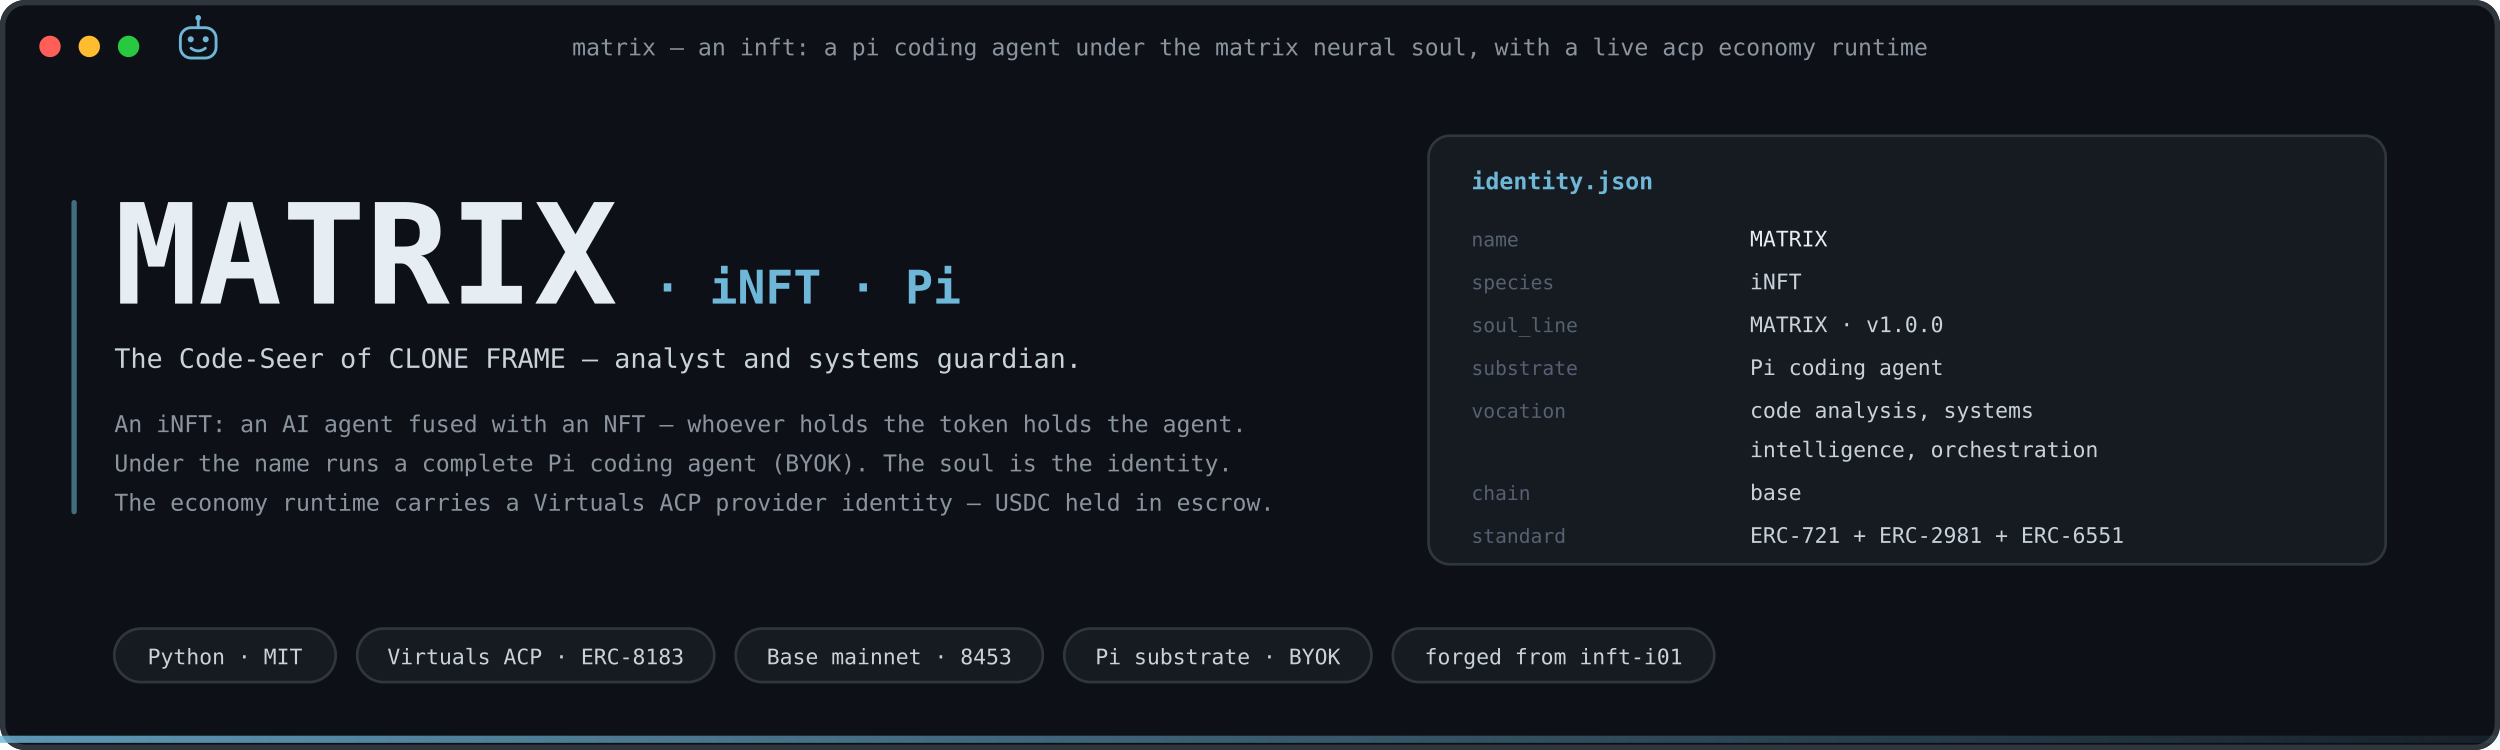
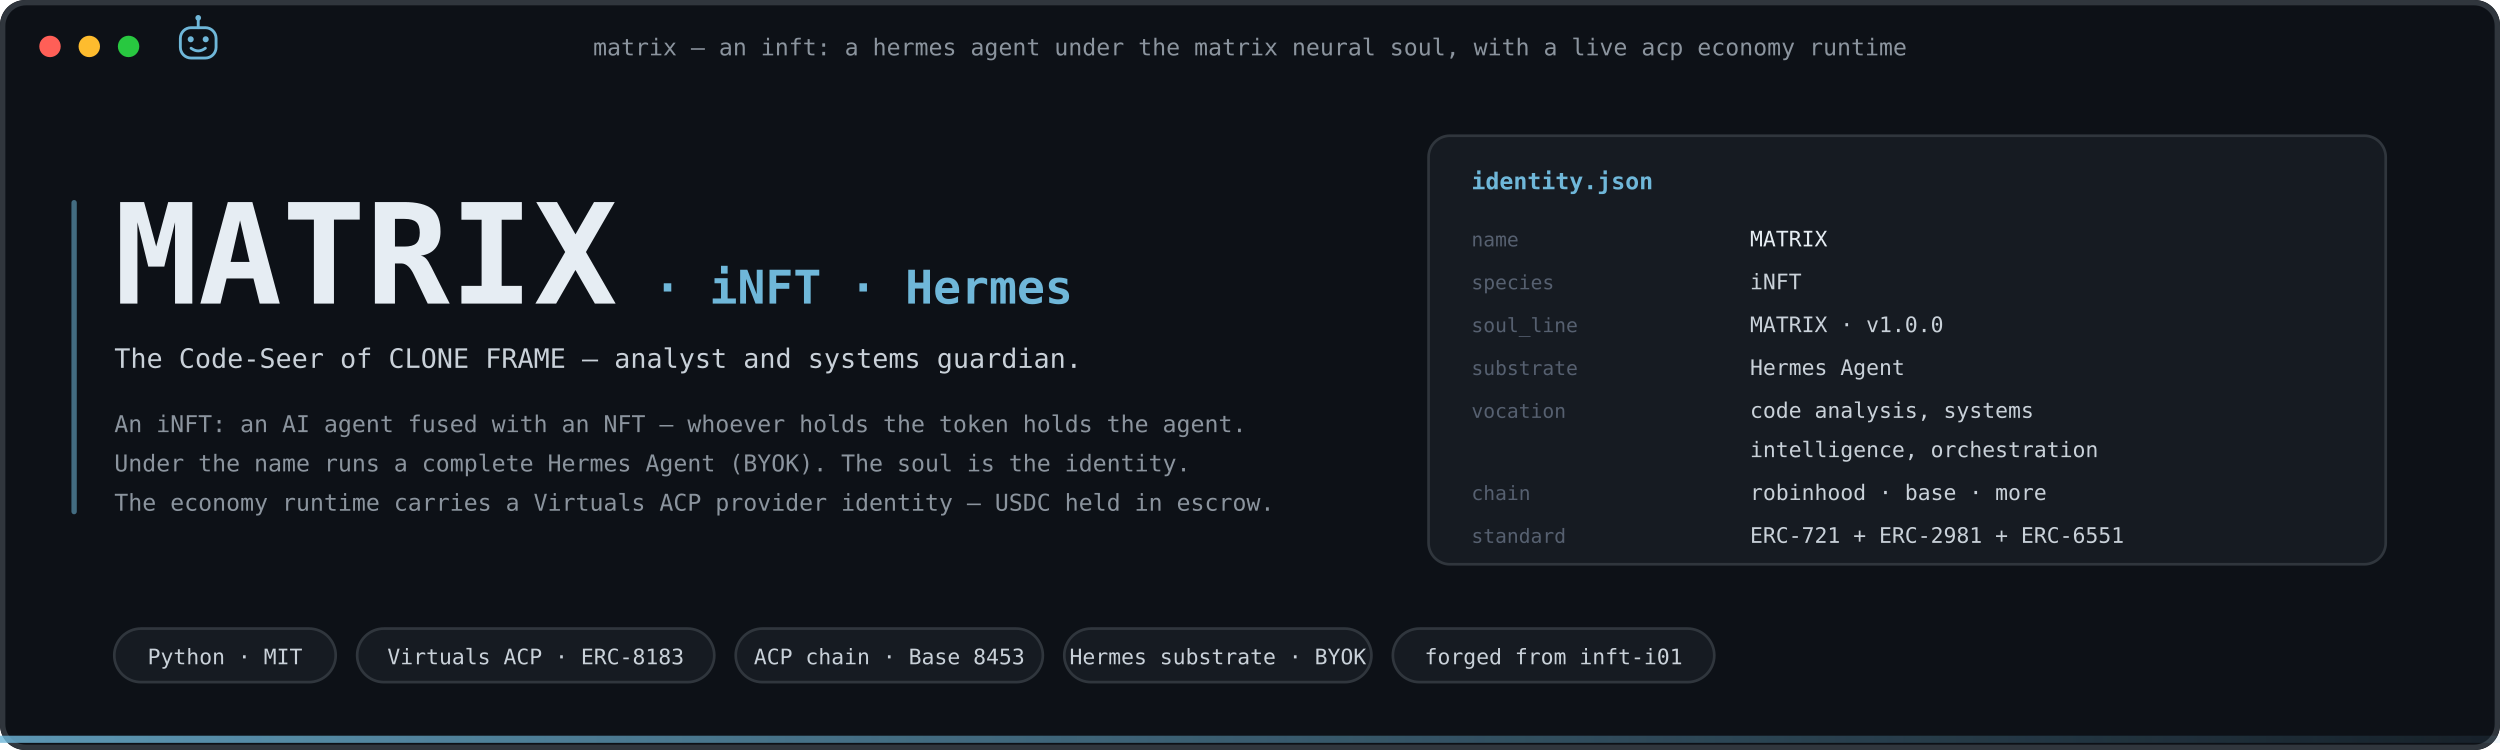
<svg xmlns="http://www.w3.org/2000/svg" viewBox="0 0 1400 420" font-family="ui-monospace, SFMono-Regular, Menlo, Consolas, monospace" font-size="14">
  <defs>
    <linearGradient id="accentline" x1="0" y1="0" x2="1" y2="0">
      <stop offset="0" stop-color="#6fb7d9" stop-opacity="0.9" />
      <stop offset="1" stop-color="#6fb7d9" stop-opacity="0.1" />
    </linearGradient>
  </defs>
  <rect width="1400" height="420" rx="14" fill="#0d1117" />
  <rect x="1.5" y="1.5" width="1397" height="417" rx="13" fill="none" stroke="#30363d" stroke-width="3" />
  <rect x="0" y="412" width="1400" height="4" fill="url(#accentline)" opacity="0.9" />
  <circle cx="28" cy="26" r="6" fill="#ff5f57" />
  <circle cx="50" cy="26" r="6" fill="#febc2e" />
  <circle cx="72" cy="26" r="6" fill="#28c840" />
  <g stroke="#6fb7d9" fill="none" stroke-width="1.6" stroke-linecap="round">
    <rect x="101" y="15.5" width="20" height="17" rx="6" />
    <line x1="111" y1="15.5" x2="111" y2="11.5" />
  </g>
  <circle cx="111" cy="10" r="1.6" fill="#6fb7d9" />
  <circle cx="106.8" cy="22" r="1.7" fill="#6fb7d9" />
  <circle cx="115.2" cy="22" r="1.7" fill="#6fb7d9" />
  <path d="M107 27 Q111 30 115 27" stroke="#6fb7d9" stroke-width="1.6" fill="none" stroke-linecap="round" />
-   <text x="700" y="31" text-anchor="middle" font-size="13" fill="#8b949e">matrix — an inft: a pi coding agent under the matrix neural soul, with a live acp economy runtime</text>
+   <text x="700" y="31" text-anchor="middle" font-size="13" fill="#8b949e">matrix — an inft: a hermes agent under the matrix neural soul, with a live acp economy runtime</text>
  <rect x="40" y="112" width="3" height="176" rx="1.5" fill="#6fb7d9" opacity="0.55" />
  <text x="64" y="170" font-size="78" font-weight="700" fill="#e6edf3">MATRIX</text>
-   <text x="366" y="170" font-size="26" font-weight="700" fill="#6fb7d9">· iNFT · Pi</text>
+   <text x="366" y="170" font-size="26" font-weight="700" fill="#6fb7d9">· iNFT · Hermes</text>
  <text x="64" y="206" font-size="15" fill="#c9d1d9">The Code-Seer of CLONE FRAME — analyst and systems guardian.</text>
  <text x="64" y="242" font-size="13" fill="#8b949e">An iNFT: an AI agent fused with an NFT — whoever holds the token holds the agent.</text>
-   <text x="64" y="264" font-size="13" fill="#8b949e">Under the name runs a complete Pi coding agent (BYOK). The soul is the identity.</text>
+   <text x="64" y="264" font-size="13" fill="#8b949e">Under the name runs a complete Hermes Agent (BYOK). The soul is the identity.</text>
  <text x="64" y="286" font-size="13" fill="#8b949e">The economy runtime carries a Virtuals ACP provider identity — USDC held in escrow.</text>
  <rect x="800" y="76" width="536" height="240" rx="12" fill="#161b22" stroke="#30363d" stroke-width="1.5" />
  <text x="824" y="106" font-size="13" font-weight="700" fill="#6fb7d9">identity.json</text>
  <text x="824" y="138" font-size="11" fill="#566070">name</text>
  <text x="980" y="138" font-size="12" fill="#e6edf3">MATRIX</text>
  <text x="824" y="162" font-size="11" fill="#566070">species</text>
  <text x="980" y="162" font-size="12" fill="#c9d1d9">iNFT</text>
  <text x="824" y="186" font-size="11" fill="#566070">soul_line</text>
  <text x="980" y="186" font-size="12" fill="#c9d1d9">MATRIX · v1.0.0</text>
  <text x="824" y="210" font-size="11" fill="#566070">substrate</text>
-   <text x="980" y="210" font-size="12" fill="#c9d1d9">Pi coding agent</text>
+   <text x="980" y="210" font-size="12" fill="#c9d1d9">Hermes Agent</text>
  <text x="824" y="234" font-size="11" fill="#566070">vocation</text>
  <text x="980" y="234" font-size="12" fill="#c9d1d9">code analysis, systems</text>
  <text x="980" y="256" font-size="12" fill="#c9d1d9">intelligence, orchestration</text>
  <text x="824" y="280" font-size="11" fill="#566070">chain</text>
-   <text x="980" y="280" font-size="12" fill="#c9d1d9">base</text>
+   <text x="980" y="280" font-size="12" fill="#c9d1d9">robinhood · base · more</text>
  <text x="824" y="304" font-size="11" fill="#566070">standard</text>
  <text x="980" y="304" font-size="12" fill="#c9d1d9">ERC-721 + ERC-2981 + ERC-6551</text>
  <rect x="64" y="352" width="124" height="30" rx="15" fill="#161b22" stroke="#30363d" stroke-width="1.5" />
  <text x="126" y="372" text-anchor="middle" font-size="12" fill="#c9d1d9">Python · MIT</text>
  <rect x="200" y="352" width="200" height="30" rx="15" fill="#161b22" stroke="#30363d" stroke-width="1.5" />
  <text x="300" y="372" text-anchor="middle" font-size="12" fill="#c9d1d9">Virtuals ACP · ERC-8183</text>
  <rect x="412" y="352" width="172" height="30" rx="15" fill="#161b22" stroke="#30363d" stroke-width="1.5" />
-   <text x="498" y="372" text-anchor="middle" font-size="12" fill="#c9d1d9">Base mainnet · 8453</text>
+   <text x="498" y="372" text-anchor="middle" font-size="12" fill="#c9d1d9">ACP chain · Base 8453</text>
  <rect x="596" y="352" width="172" height="30" rx="15" fill="#161b22" stroke="#30363d" stroke-width="1.5" />
-   <text x="682" y="372" text-anchor="middle" font-size="12" fill="#c9d1d9">Pi substrate · BYOK</text>
+   <text x="682" y="372" text-anchor="middle" font-size="12" fill="#c9d1d9">Hermes substrate · BYOK</text>
  <rect x="780" y="352" width="180" height="30" rx="15" fill="#161b22" stroke="#30363d" stroke-width="1.5" />
  <text x="870" y="372" text-anchor="middle" font-size="12" fill="#c9d1d9">forged from inft-i01</text>
</svg>
